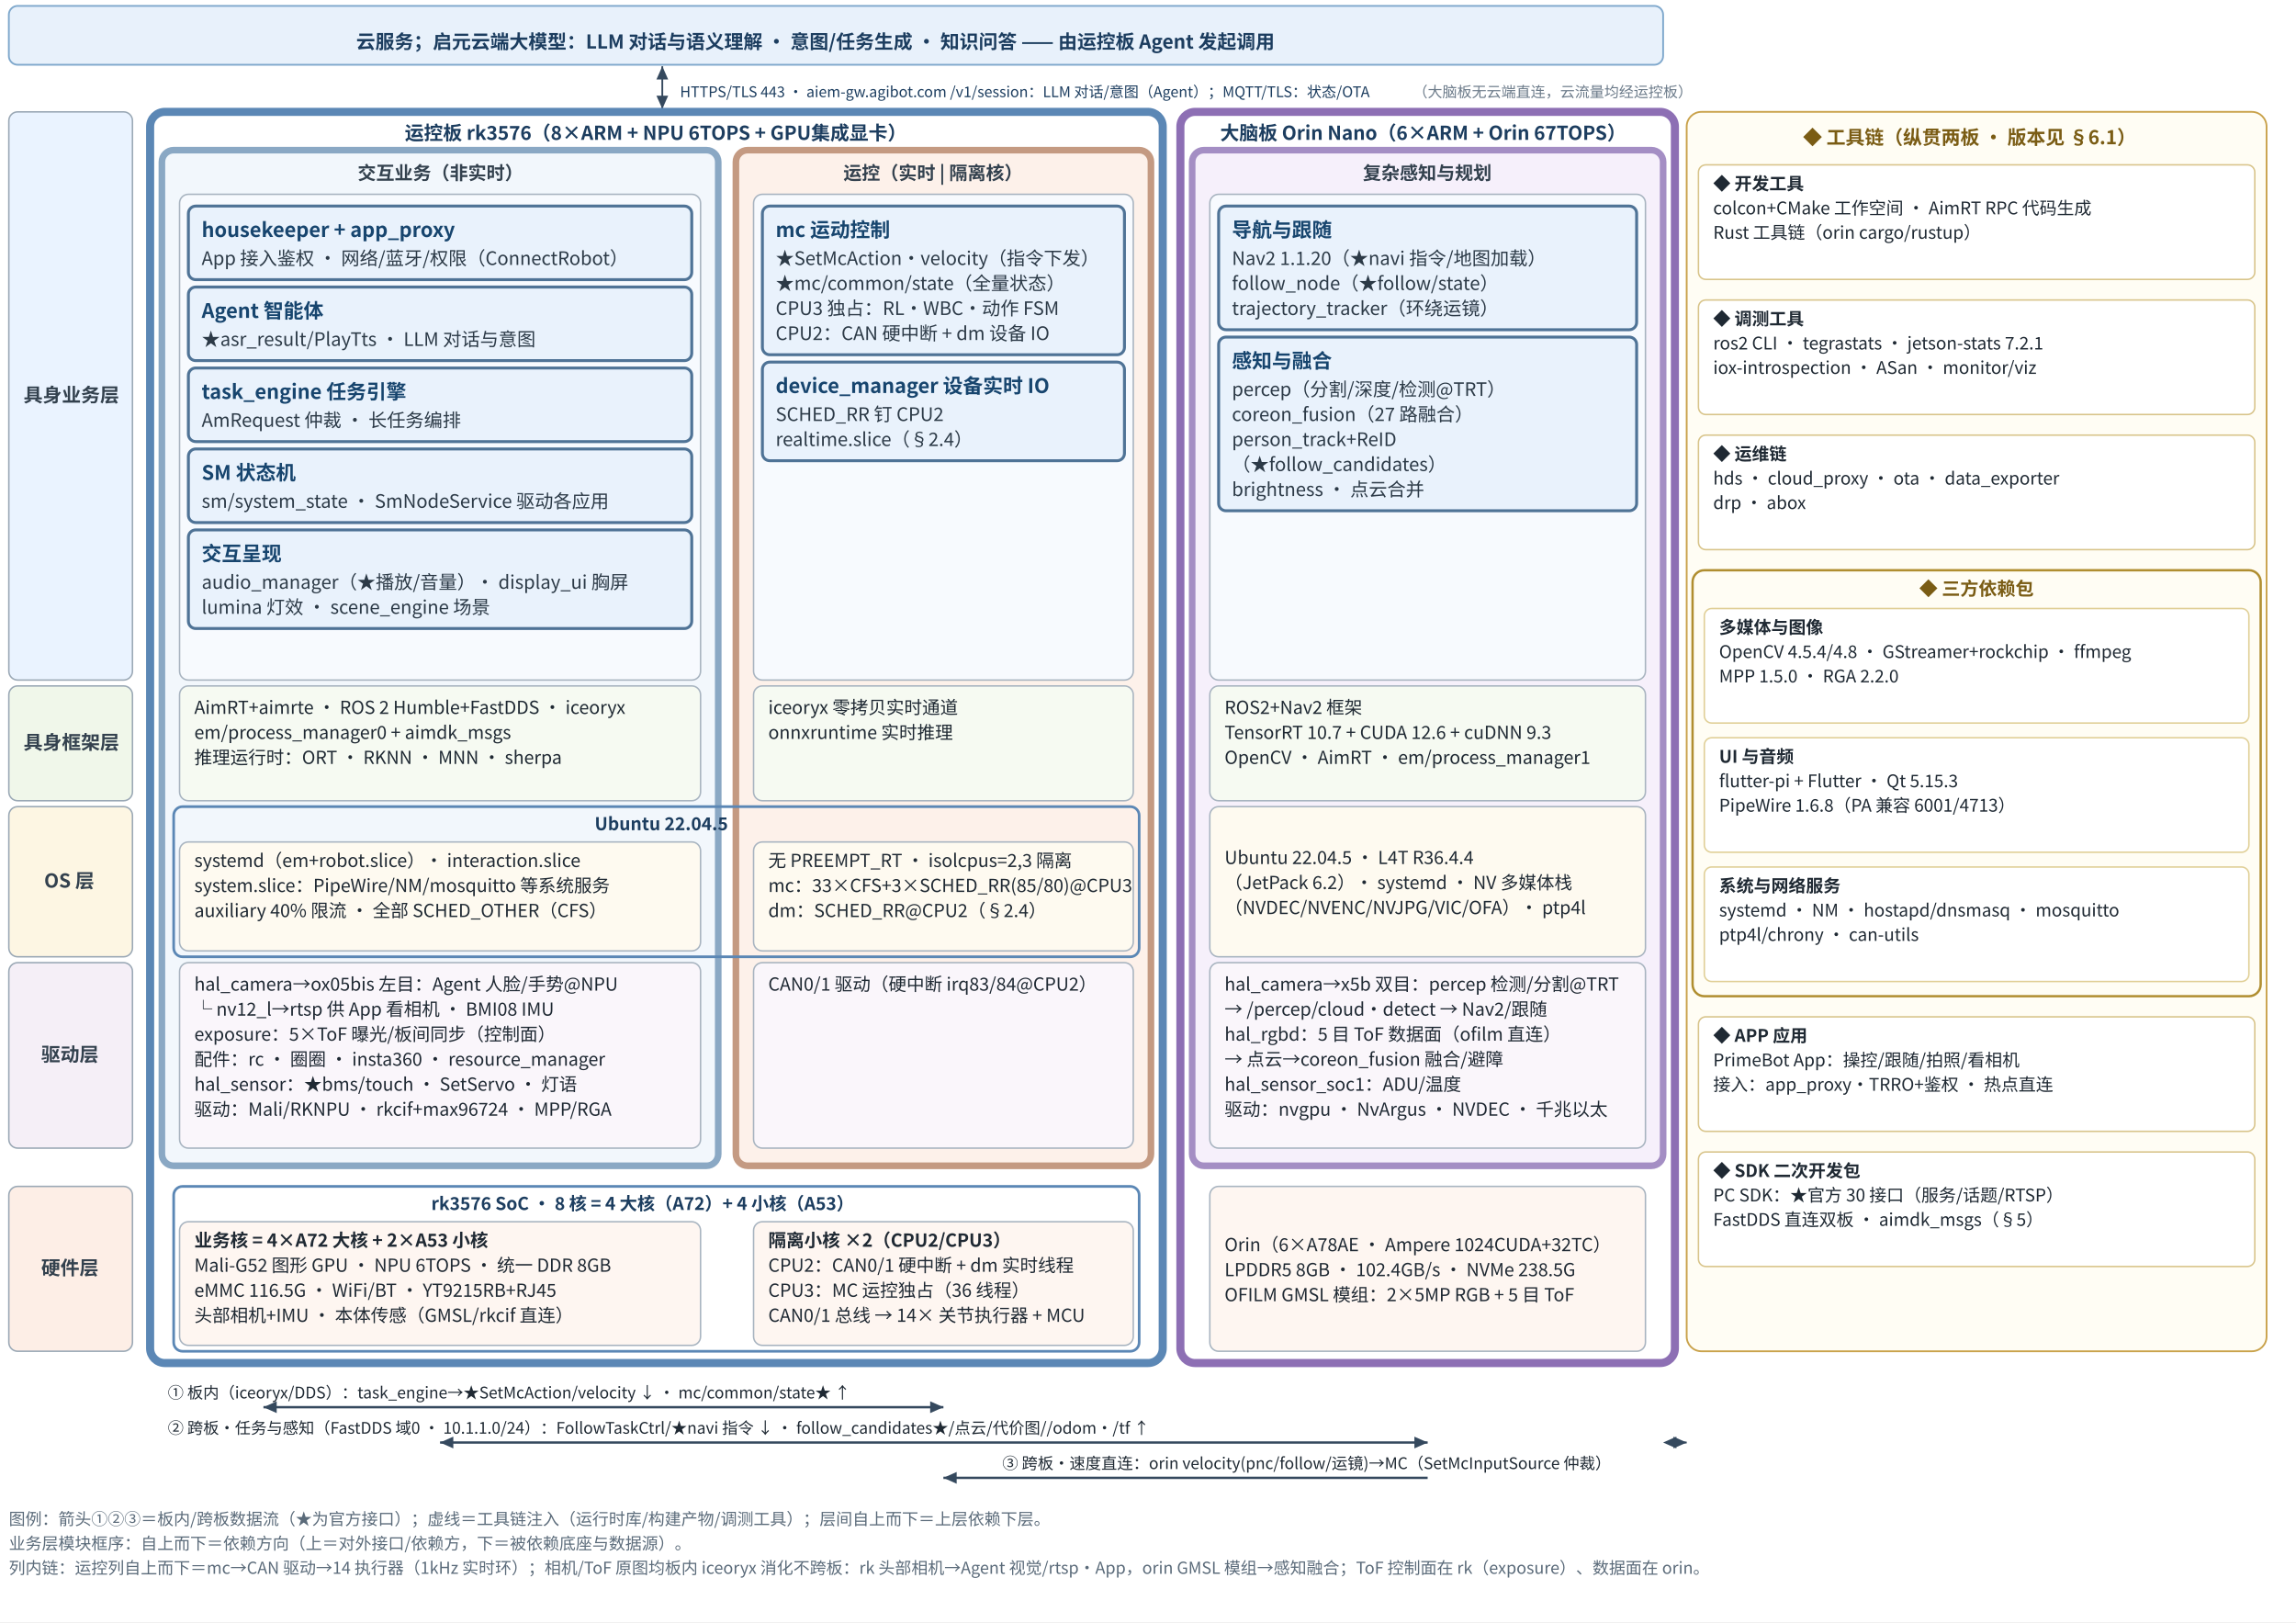
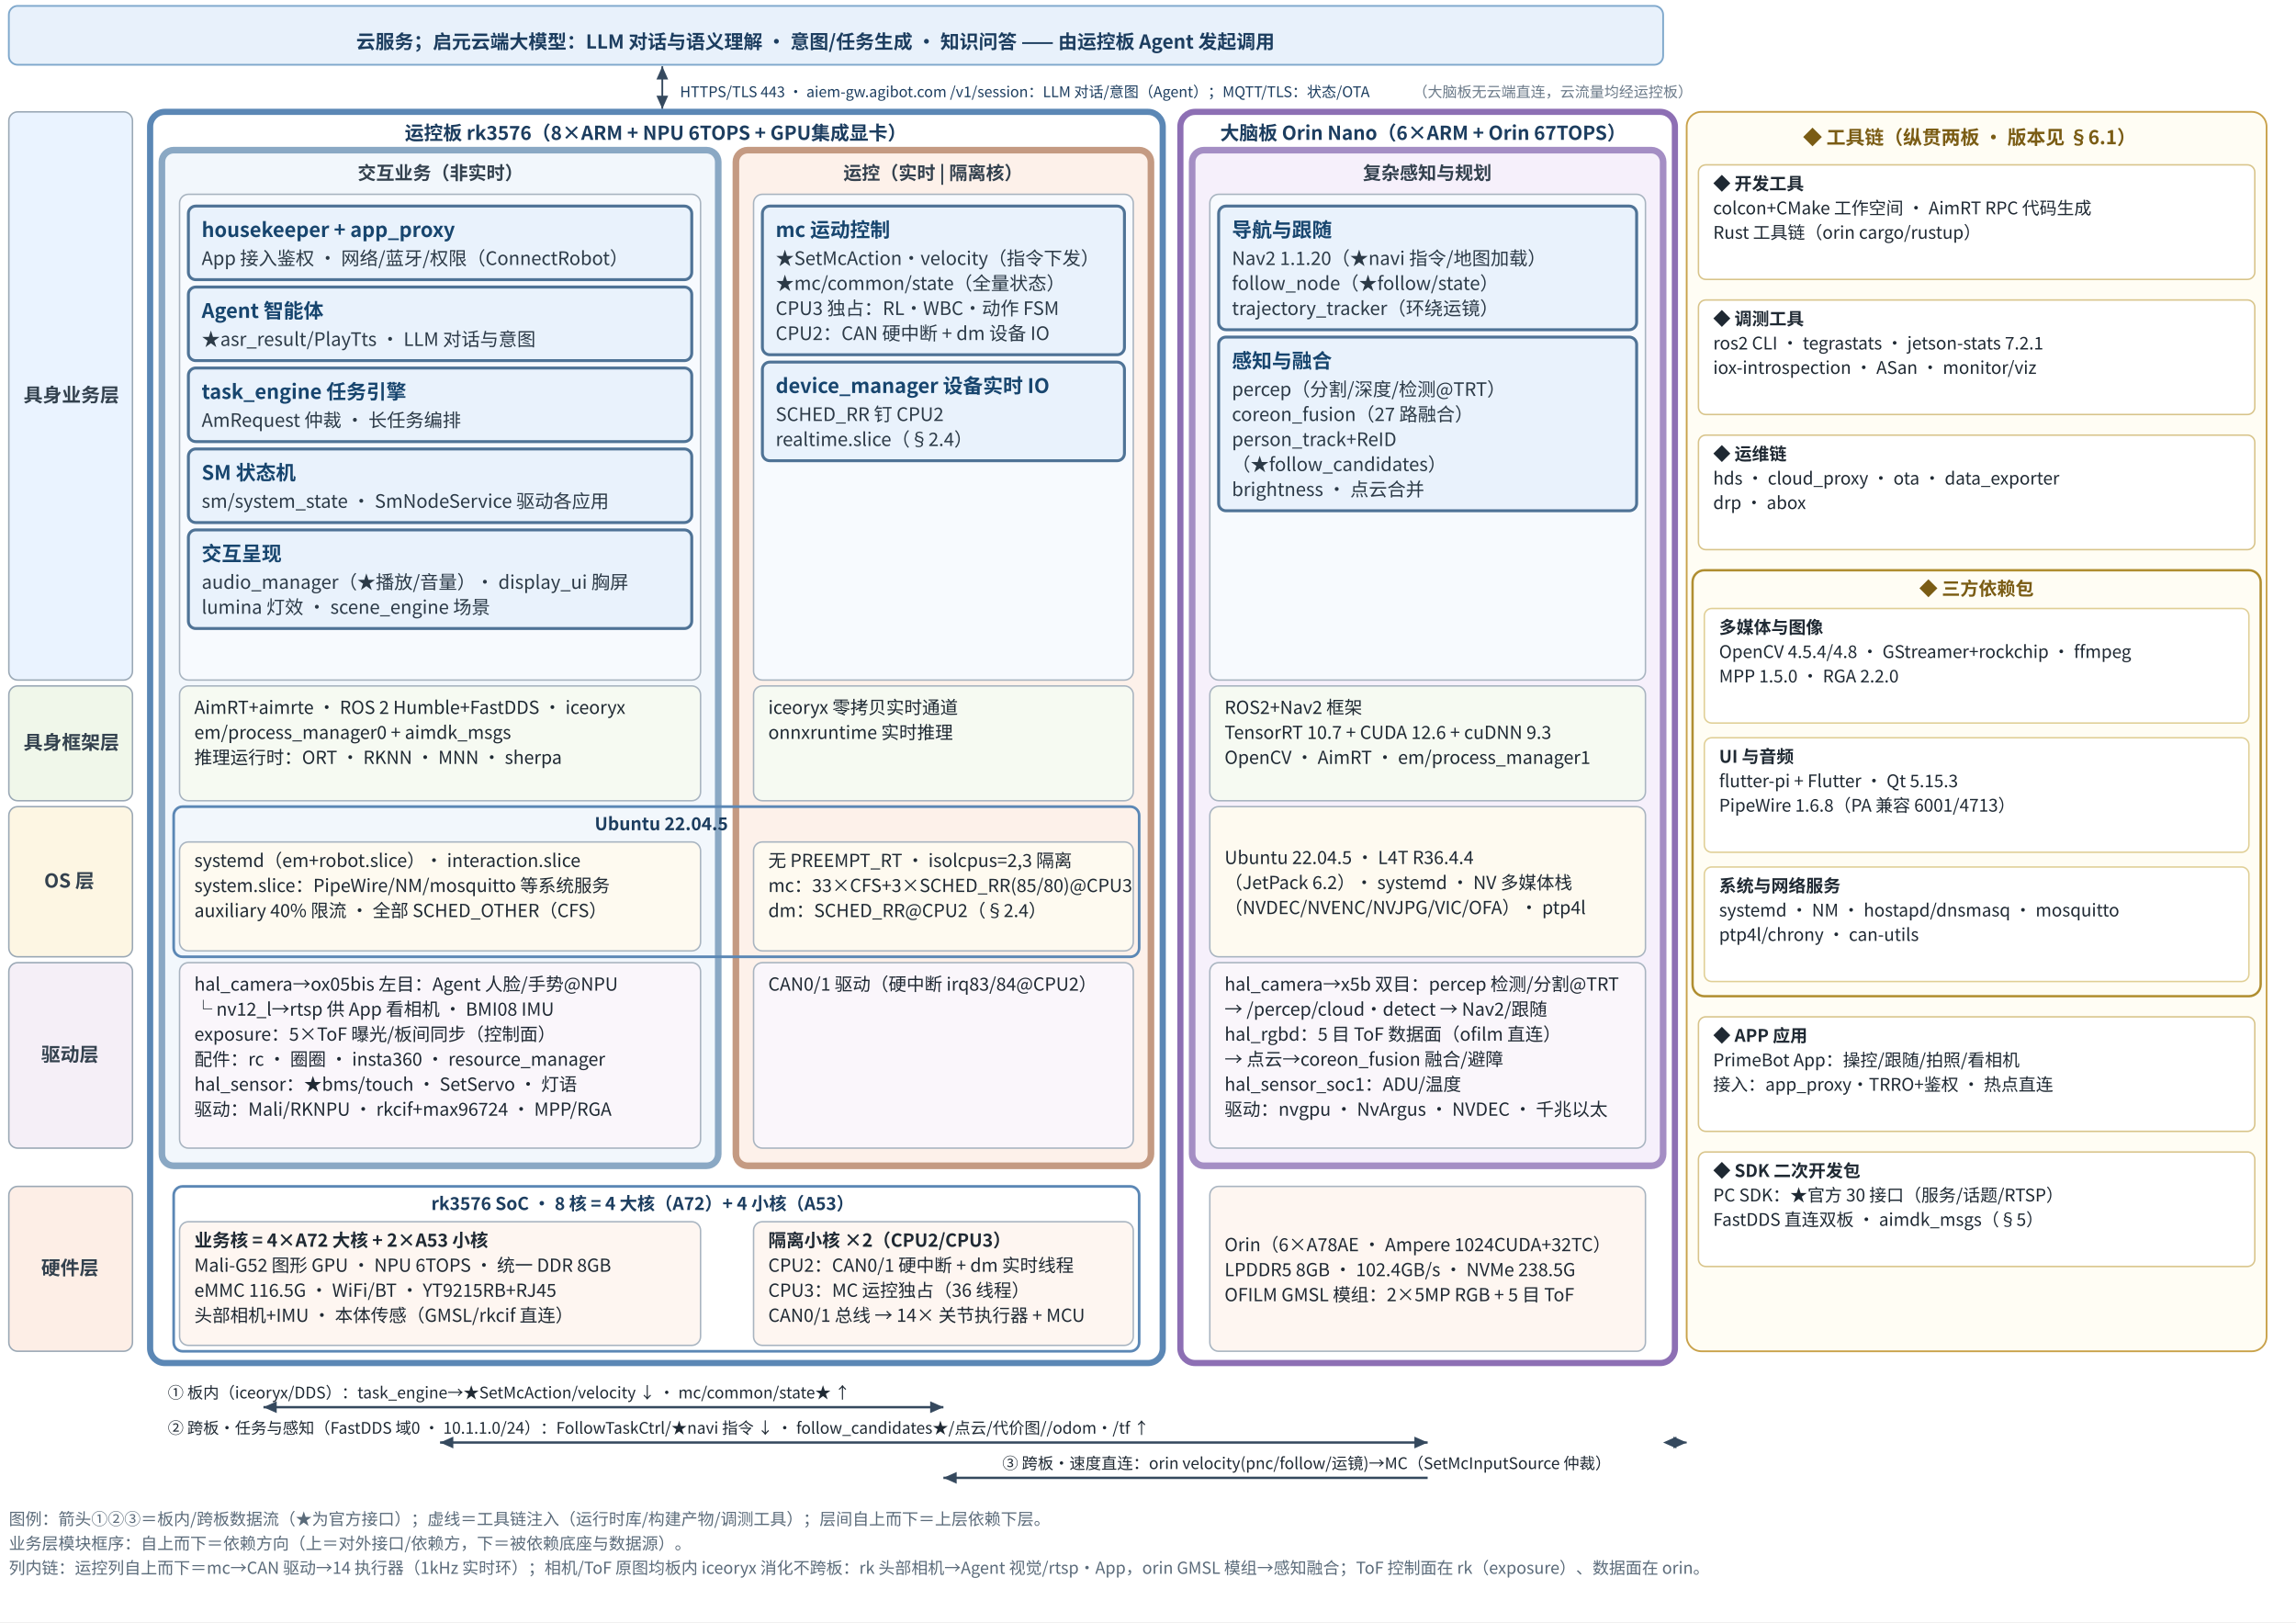
<svg xmlns="http://www.w3.org/2000/svg" width="1560" height="1102" viewBox="0 0 1560 1102">
  <rect x="0" y="0" width="1560" height="1102" fill="#ffffff" />
  <rect x="6" y="4" width="1124" height="40" rx="6" fill="#e8f1fb" stroke="#7fa8cc" stroke-width="1.2" />
  <text x="242" y="33" font-family="Noto Sans CJK SC" font-size="13" fill="#1c3d5f" font-weight="700">云服务；启元云端大模型：LLM 对话与语义理解 · 意图/任务生成 · 知识问答 —— 由运控板 Agent 发起调用</text>
  <line x1="450" y1="45" x2="450" y2="74" stroke="#35495e" stroke-width="1.2" />
  <polygon points="450,74 446,65 454,65" fill="#35495e" />
  <polygon points="450,45 454,54 446,54" fill="#35495e" />
  <text x="462" y="66" font-family="Noto Sans CJK SC" font-size="10" fill="#1c3d5f">HTTPS/TLS 443 · aiem-gw.agibot.com /v1/session：LLM 对话/意图（Agent）；MQTT/TLS：状态/OTA</text>
  <text x="960" y="66" font-family="Noto Sans CJK SC" font-size="10" fill="#6b7a89">（大脑板无云端直连，云流量均经运控板）</text>
-   <rect x="102" y="76" width="688" height="850" rx="10" fill="#ffffff" stroke="#5b87b5" stroke-width="5.5" />
+   <rect x="102" y="76" width="688" height="850" rx="10" fill="#ffffff" stroke="#5b87b5" stroke-width="4.2" />
  <text x="275" y="95" font-family="Noto Sans CJK SC" font-size="13" fill="#1c3d5f" font-weight="700">运控板 rk3576（8×ARM + NPU 6TOPS + GPU集成显卡）</text>
-   <rect x="802" y="76" width="336" height="850" rx="10" fill="#ffffff" stroke="#8d6fb4" stroke-width="5.5" />
+   <rect x="802" y="76" width="336" height="850" rx="10" fill="#ffffff" stroke="#8d6fb4" stroke-width="4.2" />
  <text x="829" y="95" font-family="Noto Sans CJK SC" font-size="13" fill="#1c3d5f" font-weight="700">大脑板 Orin Nano（6×ARM + Orin 67TOPS）</text>
  <rect x="110" y="102" width="378" height="690" rx="8" fill="#f2f7fc" stroke="#8aa8c4" stroke-width="4.5" />
  <text x="243" y="122" font-family="Noto Sans CJK SC" font-size="12.5" fill="#33414e" font-weight="700">交互业务（非实时）</text>
  <rect x="500" y="102" width="282" height="690" rx="8" fill="#fdf1ea" stroke="#c49a82" stroke-width="4.5" />
  <text x="573" y="122" font-family="Noto Sans CJK SC" font-size="12.5" fill="#33414e" font-weight="700">运控（实时 | 隔离核）</text>
  <rect x="810" y="102" width="320" height="690" rx="8" fill="#f6f0fb" stroke="#a48ec4" stroke-width="4.5" />
  <text x="926" y="122" font-family="Noto Sans CJK SC" font-size="12.5" fill="#33414e" font-weight="700">复杂感知与规划</text>
  <rect x="6" y="76" width="84" height="386" rx="6" fill="#eaf3ff" stroke="#9aa8b5" stroke-width="1" />
  <text x="16" y="273" font-family="Noto Sans CJK SC" font-size="13" fill="#33414e" font-weight="700">具身业务层</text>
  <rect x="122" y="132" width="354" height="330" rx="6" fill="#f7fafe" stroke="#a8b4c0" stroke-width="1" />
  <rect x="128" y="140" width="342" height="50" rx="5" fill="#e9f2fc" stroke="#4f7396" stroke-width="2" />
  <text x="137" y="161" font-family="Noto Sans CJK SC" font-size="13.6" fill="#17456e" font-weight="700">housekeeper + app_proxy</text>
  <text x="137" y="180" font-family="Noto Sans CJK SC" font-size="12.6" fill="#2c3a47">App 接入鉴权 · 网络/蓝牙/权限（ConnectRobot）</text>
  <rect x="128" y="195" width="342" height="50" rx="5" fill="#e9f2fc" stroke="#4f7396" stroke-width="2" />
  <text x="137" y="216" font-family="Noto Sans CJK SC" font-size="13.6" fill="#17456e" font-weight="700">Agent 智能体</text>
  <text x="137" y="235" font-family="Noto Sans CJK SC" font-size="12.6" fill="#2c3a47">★asr_result/PlayTts · LLM 对话与意图</text>
  <rect x="128" y="250" width="342" height="50" rx="5" fill="#e9f2fc" stroke="#4f7396" stroke-width="2" />
  <text x="137" y="271" font-family="Noto Sans CJK SC" font-size="13.6" fill="#17456e" font-weight="700">task_engine 任务引擎</text>
  <text x="137" y="290" font-family="Noto Sans CJK SC" font-size="12.6" fill="#2c3a47">AmRequest 仲裁 · 长任务编排</text>
  <rect x="128" y="305" width="342" height="50" rx="5" fill="#e9f2fc" stroke="#4f7396" stroke-width="2" />
  <text x="137" y="326" font-family="Noto Sans CJK SC" font-size="13.6" fill="#17456e" font-weight="700">SM 状态机</text>
  <text x="137" y="345" font-family="Noto Sans CJK SC" font-size="12.6" fill="#2c3a47">sm/system_state · SmNodeService 驱动各应用</text>
  <rect x="128" y="360" width="342" height="67" rx="5" fill="#e9f2fc" stroke="#4f7396" stroke-width="2" />
  <text x="137" y="381" font-family="Noto Sans CJK SC" font-size="13.6" fill="#17456e" font-weight="700">交互呈现</text>
  <text x="137" y="400" font-family="Noto Sans CJK SC" font-size="12.6" fill="#2c3a47">audio_manager（★播放/音量）· display_ui 胸屏</text>
  <text x="137" y="417" font-family="Noto Sans CJK SC" font-size="12.6" fill="#2c3a47">lumina 灯效 · scene_engine 场景</text>
  <rect x="512" y="132" width="258" height="330" rx="6" fill="#f7fafe" stroke="#a8b4c0" stroke-width="1" />
  <rect x="518" y="140" width="246" height="101" rx="5" fill="#e9f2fc" stroke="#4f7396" stroke-width="2" />
  <text x="527" y="161" font-family="Noto Sans CJK SC" font-size="13.6" fill="#17456e" font-weight="700">mc 运动控制</text>
  <text x="527" y="180" font-family="Noto Sans CJK SC" font-size="12.6" fill="#2c3a47">★SetMcAction·velocity（指令下发）</text>
  <text x="527" y="197" font-family="Noto Sans CJK SC" font-size="12.6" fill="#2c3a47">★mc/common/state（全量状态）</text>
  <text x="527" y="214" font-family="Noto Sans CJK SC" font-size="12.6" fill="#2c3a47">CPU3 独占：RL·WBC·动作 FSM</text>
  <text x="527" y="231" font-family="Noto Sans CJK SC" font-size="12.6" fill="#2c3a47">CPU2：CAN 硬中断 + dm 设备 IO</text>
  <rect x="518" y="246" width="246" height="67" rx="5" fill="#e9f2fc" stroke="#4f7396" stroke-width="2" />
  <text x="527" y="267" font-family="Noto Sans CJK SC" font-size="13.6" fill="#17456e" font-weight="700">device_manager 设备实时 IO</text>
  <text x="527" y="286" font-family="Noto Sans CJK SC" font-size="12.6" fill="#2c3a47">SCHED_RR 钉 CPU2</text>
  <text x="527" y="303" font-family="Noto Sans CJK SC" font-size="12.6" fill="#2c3a47">realtime.slice（§2.4）</text>
  <rect x="822" y="132" width="296" height="330" rx="6" fill="#f7fafe" stroke="#a8b4c0" stroke-width="1" />
  <rect x="828" y="140" width="284" height="84" rx="5" fill="#e9f2fc" stroke="#4f7396" stroke-width="2" />
  <text x="837" y="161" font-family="Noto Sans CJK SC" font-size="13.6" fill="#17456e" font-weight="700">导航与跟随</text>
  <text x="837" y="180" font-family="Noto Sans CJK SC" font-size="12.6" fill="#2c3a47">Nav2 1.1.20（★navi 指令/地图加载）</text>
  <text x="837" y="197" font-family="Noto Sans CJK SC" font-size="12.6" fill="#2c3a47">follow_node（★follow/state）</text>
  <text x="837" y="214" font-family="Noto Sans CJK SC" font-size="12.6" fill="#2c3a47">trajectory_tracker（环绕运镜）</text>
  <rect x="828" y="229" width="284" height="118" rx="5" fill="#e9f2fc" stroke="#4f7396" stroke-width="2" />
  <text x="837" y="250" font-family="Noto Sans CJK SC" font-size="13.6" fill="#17456e" font-weight="700">感知与融合</text>
  <text x="837" y="269" font-family="Noto Sans CJK SC" font-size="12.6" fill="#2c3a47">percep（分割/深度/检测@TRT）</text>
  <text x="837" y="286" font-family="Noto Sans CJK SC" font-size="12.6" fill="#2c3a47">coreon_fusion（27 路融合）</text>
  <text x="837" y="303" font-family="Noto Sans CJK SC" font-size="12.6" fill="#2c3a47">person_track+ReID</text>
  <text x="837" y="320" font-family="Noto Sans CJK SC" font-size="12.6" fill="#2c3a47">（★follow_candidates）</text>
  <text x="837" y="337" font-family="Noto Sans CJK SC" font-size="12.6" fill="#2c3a47">brightness · 点云合并</text>
  <rect x="6" y="466" width="84" height="78" rx="6" fill="#f0f7ea" stroke="#9aa8b5" stroke-width="1" />
  <text x="16" y="509" font-family="Noto Sans CJK SC" font-size="13" fill="#33414e" font-weight="700">具身框架层</text>
  <rect x="122" y="466" width="354" height="78" rx="6" fill="#f6faf2" stroke="#a8b4c0" stroke-width="1" />
  <text x="132" y="485" font-family="Noto Sans CJK SC" font-size="12.2" fill="#1f2933">AimRT+aimrte · ROS 2 Humble+FastDDS · iceoryx</text>
  <text x="132" y="502" font-family="Noto Sans CJK SC" font-size="12.2" fill="#1f2933">em/process_manager0 + aimdk_msgs</text>
  <text x="132" y="519" font-family="Noto Sans CJK SC" font-size="12.2" fill="#1f2933">推理运行时：ORT · RKNN · MNN · sherpa</text>
  <rect x="512" y="466" width="258" height="78" rx="6" fill="#f6faf2" stroke="#a8b4c0" stroke-width="1" />
  <text x="522" y="485" font-family="Noto Sans CJK SC" font-size="12.2" fill="#1f2933">iceoryx 零拷贝实时通道</text>
  <text x="522" y="502" font-family="Noto Sans CJK SC" font-size="12.2" fill="#1f2933">onnxruntime 实时推理</text>
  <rect x="822" y="466" width="296" height="78" rx="6" fill="#f6faf2" stroke="#a8b4c0" stroke-width="1" />
  <text x="832" y="485" font-family="Noto Sans CJK SC" font-size="12.2" fill="#1f2933">ROS2+Nav2 框架</text>
  <text x="832" y="502" font-family="Noto Sans CJK SC" font-size="12.2" fill="#1f2933">TensorRT 10.7 + CUDA 12.6 + cuDNN 9.3</text>
  <text x="832" y="519" font-family="Noto Sans CJK SC" font-size="12.2" fill="#1f2933">OpenCV · AimRT · em/process_manager1</text>
  <rect x="6" y="548" width="84" height="102" rx="6" fill="#fdf6e3" stroke="#9aa8b5" stroke-width="1" />
  <text x="30" y="603" font-family="Noto Sans CJK SC" font-size="13" fill="#33414e" font-weight="700">OS 层</text>
  <rect x="118" y="548" width="656" height="102" rx="6" fill="none" stroke="#5b87b5" stroke-width="1.8" />
  <text x="404" y="564" font-family="Noto Sans CJK SC" font-size="12" fill="#1c3d5f" font-weight="700">Ubuntu 22.04.5</text>
  <rect x="122" y="572" width="354" height="74" rx="6" fill="#fefaf0" stroke="#a8b4c0" stroke-width="1" />
  <text x="132" y="589" font-family="Noto Sans CJK SC" font-size="12.2" fill="#1f2933">systemd（em+robot.slice）· interaction.slice</text>
  <text x="132" y="606" font-family="Noto Sans CJK SC" font-size="12.2" fill="#1f2933">system.slice：PipeWire/NM/mosquitto 等系统服务</text>
  <text x="132" y="623" font-family="Noto Sans CJK SC" font-size="12.2" fill="#1f2933">auxiliary 40% 限流 · 全部 SCHED_OTHER（CFS）</text>
  <rect x="512" y="572" width="258" height="74" rx="6" fill="#fefaf0" stroke="#a8b4c0" stroke-width="1" />
  <text x="522" y="589" font-family="Noto Sans CJK SC" font-size="12.2" fill="#1f2933">无 PREEMPT_RT · isolcpus=2,3 隔离</text>
  <text x="522" y="606" font-family="Noto Sans CJK SC" font-size="12.2" fill="#1f2933">mc：33×CFS+3×SCHED_RR(85/80)@CPU3</text>
  <text x="522" y="623" font-family="Noto Sans CJK SC" font-size="12.2" fill="#1f2933">dm：SCHED_RR@CPU2（§2.4）</text>
  <rect x="822" y="548" width="296" height="102" rx="6" fill="#fefaf0" stroke="#a8b4c0" stroke-width="1" />
  <text x="832" y="587" font-family="Noto Sans CJK SC" font-size="12.2" fill="#1f2933">Ubuntu 22.04.5 · L4T R36.4.4</text>
  <text x="832" y="604" font-family="Noto Sans CJK SC" font-size="12.2" fill="#1f2933">（JetPack 6.2）· systemd · NV 多媒体栈</text>
  <text x="832" y="621" font-family="Noto Sans CJK SC" font-size="12.2" fill="#1f2933">（NVDEC/NVENC/NVJPG/VIC/OFA）· ptp4l</text>
  <rect x="6" y="654" width="84" height="126" rx="6" fill="#f5eff7" stroke="#9aa8b5" stroke-width="1" />
  <text x="28" y="721" font-family="Noto Sans CJK SC" font-size="13" fill="#33414e" font-weight="700">驱动层</text>
  <rect x="122" y="654" width="354" height="126" rx="6" fill="#faf6fb" stroke="#a8b4c0" stroke-width="1" />
  <text x="132" y="673" font-family="Noto Sans CJK SC" font-size="12.2" fill="#1f2933">hal_camera→ox05bis 左目：Agent 人脸/手势@NPU</text>
  <text x="132" y="690" font-family="Noto Sans CJK SC" font-size="12.2" fill="#1f2933">└ nv12_l→rtsp 供 App 看相机 · BMI08 IMU</text>
  <text x="132" y="707" font-family="Noto Sans CJK SC" font-size="12.2" fill="#1f2933">exposure：5×ToF 曝光/板间同步（控制面）</text>
  <text x="132" y="724" font-family="Noto Sans CJK SC" font-size="12.2" fill="#1f2933">配件：rc · 圈圈 · insta360 · resource_manager</text>
  <text x="132" y="741" font-family="Noto Sans CJK SC" font-size="12.2" fill="#1f2933">hal_sensor：★bms/touch · SetServo · 灯语</text>
  <text x="132" y="758" font-family="Noto Sans CJK SC" font-size="12.2" fill="#1f2933">驱动：Mali/RKNPU · rkcif+max96724 · MPP/RGA</text>
  <rect x="512" y="654" width="258" height="126" rx="6" fill="#faf6fb" stroke="#a8b4c0" stroke-width="1" />
  <text x="522" y="673" font-family="Noto Sans CJK SC" font-size="12.2" fill="#1f2933">CAN0/1 驱动（硬中断 irq83/84@CPU2）</text>
  <rect x="822" y="654" width="296" height="126" rx="6" fill="#faf6fb" stroke="#a8b4c0" stroke-width="1" />
  <text x="832" y="673" font-family="Noto Sans CJK SC" font-size="12.2" fill="#1f2933">hal_camera→x5b 双目：percep 检测/分割@TRT</text>
  <text x="832" y="690" font-family="Noto Sans CJK SC" font-size="12.2" fill="#1f2933">→ /percep/cloud·detect → Nav2/跟随</text>
  <text x="832" y="707" font-family="Noto Sans CJK SC" font-size="12.2" fill="#1f2933">hal_rgbd：5 目 ToF 数据面（ofilm 直连）</text>
  <text x="832" y="724" font-family="Noto Sans CJK SC" font-size="12.2" fill="#1f2933">→ 点云→coreon_fusion 融合/避障</text>
  <text x="832" y="741" font-family="Noto Sans CJK SC" font-size="12.2" fill="#1f2933">hal_sensor_soc1：ADU/温度</text>
  <text x="832" y="758" font-family="Noto Sans CJK SC" font-size="12.2" fill="#1f2933">驱动：nvgpu · NvArgus · NVDEC · 千兆以太</text>
  <rect x="6" y="806" width="84" height="112" rx="6" fill="#fdeee6" stroke="#9aa8b5" stroke-width="1" />
  <text x="28" y="866" font-family="Noto Sans CJK SC" font-size="13" fill="#33414e" font-weight="700">硬件层</text>
  <rect x="118" y="806" width="656" height="112" rx="6" fill="none" stroke="#5b87b5" stroke-width="1.8" />
  <text x="293" y="822" font-family="Noto Sans CJK SC" font-size="12" fill="#1c3d5f" font-weight="700">rk3576 SoC · 8 核 = 4 大核（A72）+ 4 小核（A53）</text>
  <rect x="122" y="830" width="354" height="84" rx="6" fill="#fef6f1" stroke="#a8b4c0" stroke-width="1" />
  <text x="132" y="847" font-family="Noto Sans CJK SC" font-size="12.2" fill="#1f2933" font-weight="700">业务核 = 4×A72 大核 + 2×A53 小核</text>
  <text x="132" y="864" font-family="Noto Sans CJK SC" font-size="12.2" fill="#1f2933">Mali-G52 图形 GPU · NPU 6TOPS · 统一 DDR 8GB</text>
  <text x="132" y="881" font-family="Noto Sans CJK SC" font-size="12.2" fill="#1f2933">eMMC 116.5G · WiFi/BT · YT9215RB+RJ45</text>
  <text x="132" y="898" font-family="Noto Sans CJK SC" font-size="12.2" fill="#1f2933">头部相机+IMU · 本体传感（GMSL/rkcif 直连）</text>
  <rect x="512" y="830" width="258" height="84" rx="6" fill="#fef6f1" stroke="#a8b4c0" stroke-width="1" />
  <text x="522" y="847" font-family="Noto Sans CJK SC" font-size="12.2" fill="#1f2933" font-weight="700">隔离小核 ×2（CPU2/CPU3）</text>
  <text x="522" y="864" font-family="Noto Sans CJK SC" font-size="12.2" fill="#1f2933">CPU2：CAN0/1 硬中断 + dm 实时线程</text>
  <text x="522" y="881" font-family="Noto Sans CJK SC" font-size="12.2" fill="#1f2933">CPU3：MC 运控独占（36 线程）</text>
  <text x="522" y="898" font-family="Noto Sans CJK SC" font-size="12.2" fill="#1f2933">CAN0/1 总线 → 14× 关节执行器 + MCU</text>
  <rect x="822" y="806" width="296" height="112" rx="6" fill="#fef6f1" stroke="#a8b4c0" stroke-width="1" />
  <text x="832" y="850" font-family="Noto Sans CJK SC" font-size="12.2" fill="#1f2933">Orin（6×A78AE · Ampere 1024CUDA+32TC）</text>
  <text x="832" y="867" font-family="Noto Sans CJK SC" font-size="12.2" fill="#1f2933">LPDDR5 8GB · 102.4GB/s · NVMe 238.5G</text>
  <text x="832" y="884" font-family="Noto Sans CJK SC" font-size="12.2" fill="#1f2933">OFILM GMSL 模组：2×5MP RGB + 5 目 ToF</text>
  <rect x="1146" y="76" width="394" height="842" rx="10" fill="#fffdf4" stroke="#c9a24b" stroke-width="1.2" />
  <text x="1225" y="98" font-family="Noto Sans CJK SC" font-size="13" fill="#7a5c14" font-weight="700">◆ 工具链（纵贯两板 · 版本见 §6.1）</text>
  <rect x="1154" y="112" width="378" height="77.8" rx="5" fill="#ffffff" stroke="#d8c48a" stroke-width="1" />
  <text x="1164" y="129" font-family="Noto Sans CJK SC" font-size="11.8" fill="#1f2933" font-weight="700">◆ 开发工具</text>
  <text x="1164" y="145.6" font-family="Noto Sans CJK SC" font-size="11.8" fill="#1f2933">colcon+CMake 工作空间 · AimRT RPC 代码生成</text>
  <text x="1164" y="162.2" font-family="Noto Sans CJK SC" font-size="11.8" fill="#1f2933">Rust 工具链（orin cargo/rustup）</text>
  <rect x="1154" y="203.8" width="378" height="77.8" rx="5" fill="#ffffff" stroke="#d8c48a" stroke-width="1" />
  <text x="1164" y="220.8" font-family="Noto Sans CJK SC" font-size="11.8" fill="#1f2933" font-weight="700">◆ 调测工具</text>
  <text x="1164" y="237.4" font-family="Noto Sans CJK SC" font-size="11.8" fill="#1f2933">ros2 CLI · tegrastats · jetson-stats 7.2.1</text>
  <text x="1164" y="254.0" font-family="Noto Sans CJK SC" font-size="11.8" fill="#1f2933">iox-introspection · ASan · monitor/viz</text>
  <rect x="1154" y="295.6" width="378" height="77.8" rx="5" fill="#ffffff" stroke="#d8c48a" stroke-width="1" />
  <text x="1164" y="312.6" font-family="Noto Sans CJK SC" font-size="11.8" fill="#1f2933" font-weight="700">◆ 运维链</text>
  <text x="1164" y="329.2" font-family="Noto Sans CJK SC" font-size="11.8" fill="#1f2933">hds · cloud_proxy · ota · data_exporter</text>
  <text x="1164" y="345.8" font-family="Noto Sans CJK SC" font-size="11.8" fill="#1f2933">drp · abox</text>
  <rect x="1150" y="387.4" width="386" height="289.4" rx="8" fill="none" stroke="#b08e30" stroke-width="1.6" />
  <text x="1304" y="404.4" font-family="Noto Sans CJK SC" font-size="12.5" fill="#7a5c14" font-weight="700">◆ 三方依赖包</text>
  <rect x="1158" y="413.4" width="370" height="77.8" rx="5" fill="#ffffff" stroke="#e0cf96" stroke-width="1" />
  <text x="1168" y="430.4" font-family="Noto Sans CJK SC" font-size="11.8" fill="#1f2933" font-weight="700">多媒体与图像</text>
  <text x="1168" y="447" font-family="Noto Sans CJK SC" font-size="11.8" fill="#1f2933">OpenCV 4.5.4/4.8 · GStreamer+rockchip · ffmpeg</text>
  <text x="1168" y="463.6" font-family="Noto Sans CJK SC" font-size="11.8" fill="#1f2933">MPP 1.5.0 · RGA 2.2.0</text>
  <rect x="1158" y="501.2" width="370" height="77.8" rx="5" fill="#ffffff" stroke="#e0cf96" stroke-width="1" />
  <text x="1168" y="518.2" font-family="Noto Sans CJK SC" font-size="11.8" fill="#1f2933" font-weight="700">UI 与音频</text>
  <text x="1168" y="534.8" font-family="Noto Sans CJK SC" font-size="11.8" fill="#1f2933">flutter-pi + Flutter · Qt 5.15.3</text>
  <text x="1168" y="551.4" font-family="Noto Sans CJK SC" font-size="11.8" fill="#1f2933">PipeWire 1.6.8（PA 兼容 6001/4713）</text>
  <rect x="1158" y="589.0" width="370" height="77.8" rx="5" fill="#ffffff" stroke="#e0cf96" stroke-width="1" />
  <text x="1168" y="606.0" font-family="Noto Sans CJK SC" font-size="11.8" fill="#1f2933" font-weight="700">系统与网络服务</text>
  <text x="1168" y="622.6" font-family="Noto Sans CJK SC" font-size="11.8" fill="#1f2933">systemd · NM · hostapd/dnsmasq · mosquitto</text>
  <text x="1168" y="639.2" font-family="Noto Sans CJK SC" font-size="11.8" fill="#1f2933">ptp4l/chrony · can-utils</text>
  <rect x="1154" y="690.8" width="378" height="77.8" rx="5" fill="#ffffff" stroke="#d8c48a" stroke-width="1" />
  <text x="1164" y="707.8" font-family="Noto Sans CJK SC" font-size="11.8" fill="#1f2933" font-weight="700">◆ APP 应用</text>
  <text x="1164" y="724.4" font-family="Noto Sans CJK SC" font-size="11.8" fill="#1f2933">PrimeBot App：操控/跟随/拍照/看相机</text>
  <text x="1164" y="741" font-family="Noto Sans CJK SC" font-size="11.8" fill="#1f2933">接入：app_proxy·TRRO+鉴权 · 热点直连</text>
  <rect x="1154" y="782.6" width="378" height="77.8" rx="5" fill="#ffffff" stroke="#d8c48a" stroke-width="1" />
  <text x="1164" y="799.6" font-family="Noto Sans CJK SC" font-size="11.8" fill="#1f2933" font-weight="700">◆ SDK 二次开发包</text>
  <text x="1164" y="816.2" font-family="Noto Sans CJK SC" font-size="11.8" fill="#1f2933">PC SDK：★官方 30 接口（服务/话题/RTSP）</text>
  <text x="1164" y="832.8" font-family="Noto Sans CJK SC" font-size="11.8" fill="#1f2933">FastDDS 直连双板 · aimdk_msgs（§5）</text>
  <text x="114" y="950" font-family="Noto Sans CJK SC" font-size="10.8" fill="#1f2933">① 板内（iceoryx/DDS）：task_engine→★SetMcAction/velocity ↓ · mc/common/state★ ↑</text>
  <line x1="179" y1="956" x2="641" y2="956" stroke="#35495e" stroke-width="1.6" />
  <polygon points="641,956 632,960 632,952" fill="#35495e" />
  <polygon points="179,956 188,952 188,960" fill="#35495e" />
  <text x="114" y="974" font-family="Noto Sans CJK SC" font-size="10.8" fill="#1f2933">② 跨板·任务与感知（FastDDS 域0 · 10.1.1.0/24）：FollowTaskCtrl/★navi 指令 ↓ · follow_candidates★/点云/代价图//odom·/tf ↑</text>
  <line x1="299" y1="980" x2="970" y2="980" stroke="#35495e" stroke-width="1.6" />
  <polygon points="970,980 961,984 961,976" fill="#35495e" />
  <polygon points="299,980 308,976 308,984" fill="#35495e" />
  <text x="681" y="998" font-family="Noto Sans CJK SC" font-size="10.8" fill="#1f2933">③ 跨板·速度直连：orin velocity(pnc/follow/运镜)→MC（SetMcInputSource 仲裁）</text>
  <line x1="970" y1="1004" x2="641" y2="1004" stroke="#35495e" stroke-width="1.6" />
  <polygon points="641,1004 650,1000 650,1008" fill="#35495e" />
  <line x1="1146" y1="980" x2="1130" y2="980" stroke="#35495e" stroke-width="1.3" stroke-dasharray="5,4" />
  <polygon points="1130,980 1139,976 1139,984" fill="#35495e" />
  <polygon points="1146,980 1137,984 1137,976" fill="#35495e" />
  <text x="6" y="1036" font-family="Noto Sans CJK SC" font-size="11.2" fill="#5b6b7a">图例：箭头①②③＝板内/跨板数据流（★为官方接口）；虚线＝工具链注入（运行时库/构建产物/调测工具）；层间自上而下＝上层依赖下层。</text>
  <text x="6" y="1052.6" font-family="Noto Sans CJK SC" font-size="11.2" fill="#5b6b7a">业务层模块框序：自上而下＝依赖方向（上＝对外接口/依赖方，下＝被依赖底座与数据源）。</text>
  <text x="6" y="1069.2" font-family="Noto Sans CJK SC" font-size="11.2" fill="#5b6b7a">列内链：运控列自上而下＝mc→CAN 驱动→14 执行器（1kHz 实时环）；相机/ToF 原图均板内 iceoryx 消化不跨板：rk 头部相机→Agent 视觉/rtsp·App，orin GMSL 模组→感知融合；ToF 控制面在 rk（exposure）、数据面在 orin。</text>
</svg>
